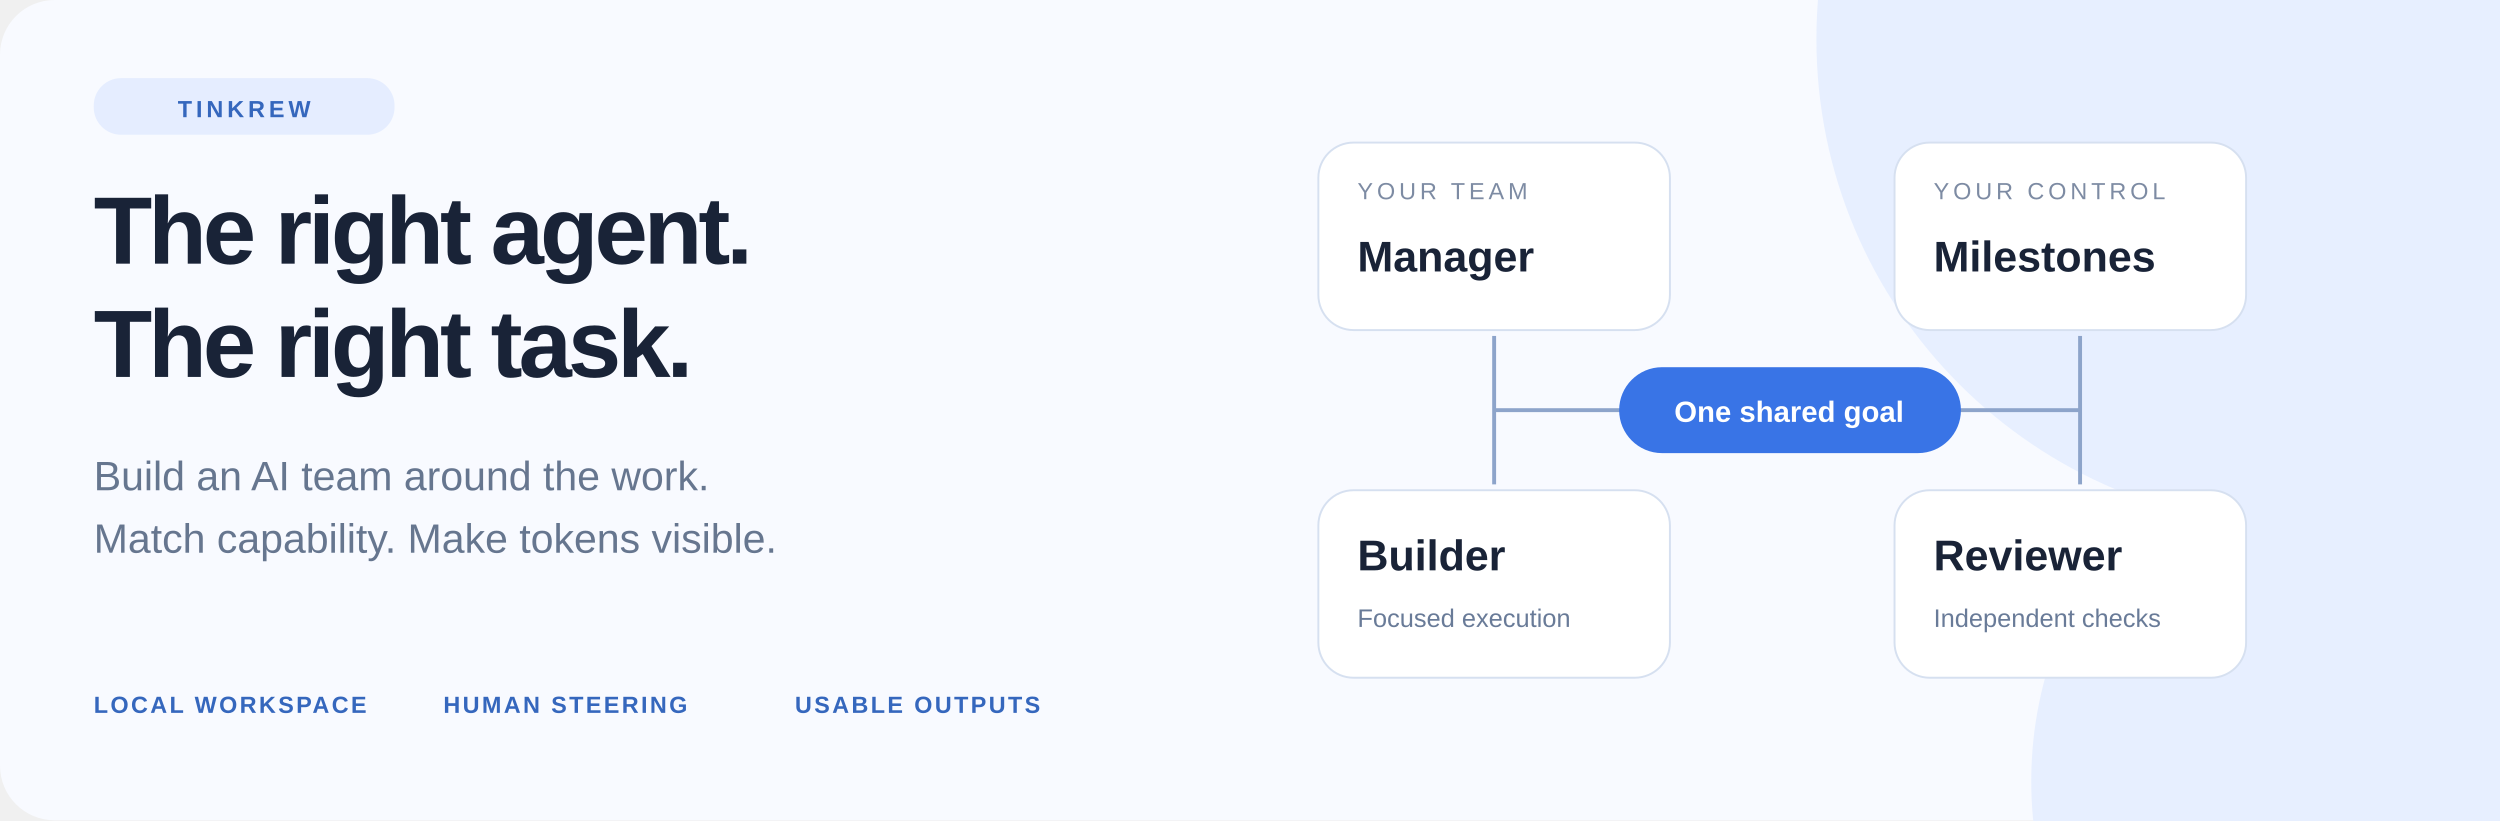
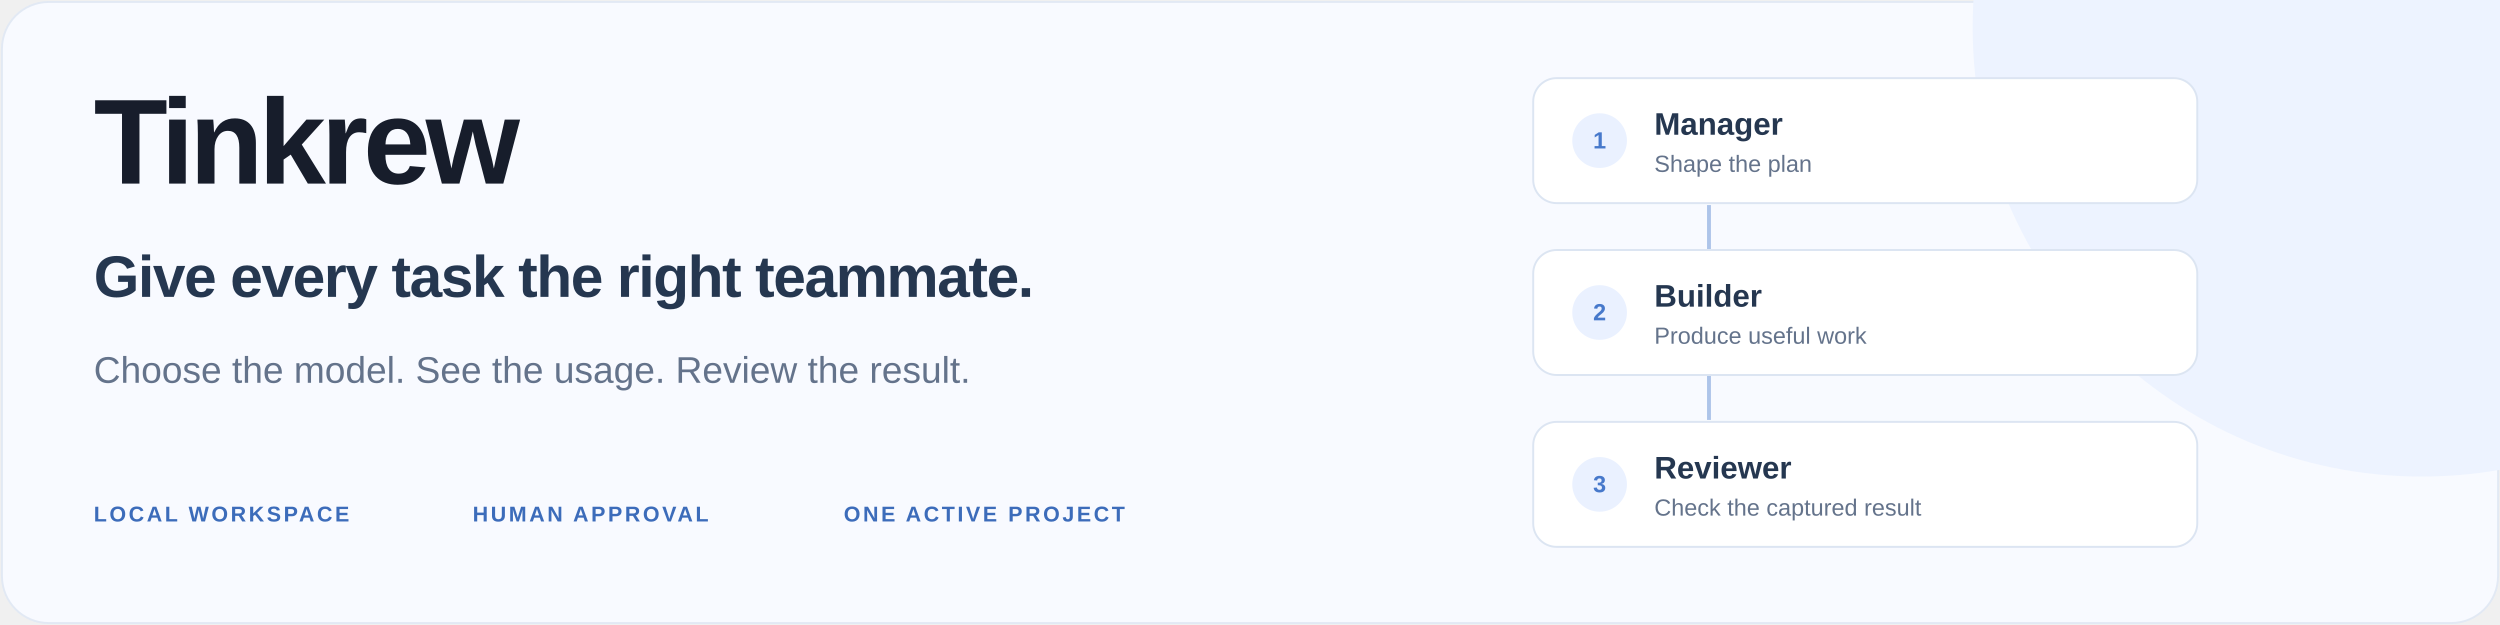
- <svg xmlns="http://www.w3.org/2000/svg" width="1280" height="420" viewBox="0 0 1280 420" role="img" aria-labelledby="title desc">
-   <rect width="1280" height="420" rx="28" fill="#f8faff" />
-   <circle cx="1180" cy="20" r="250" fill="#e7efff" />
-   <circle cx="1240" cy="400" r="200" fill="#e7efff" />
+ <svg xmlns="http://www.w3.org/2000/svg" width="1280" height="320" viewBox="0 0 1280 320" role="img" aria-labelledby="title description">
+   <rect x="1" y="1" width="1278" height="318" rx="24" fill="#f8faff" stroke="#e2e9f4" />
+   <circle cx="1240" cy="14" r="230" fill="#edf3ff" />
  <g font-family="Arial,Helvetica,sans-serif">
-     <rect x="48" y="40" width="154" height="29" rx="14" fill="#e5edff" />
-     <text x="125" y="60" text-anchor="middle" font-size="12" font-weight="700" letter-spacing="2" fill="#3567bd">TINKREW</text>
-     <text x="48" y="135" font-size="49" font-weight="700" letter-spacing="-2" fill="#192337">The right agent.</text>
-     <text x="48" y="193" font-size="49" font-weight="700" letter-spacing="-2" fill="#192337">The right task.</text>
-     <text x="48" y="251" font-size="21" fill="#66768f">Build an AI team around the work.</text>
-     <text x="48" y="283" font-size="21" fill="#66768f">Match capability. Make tokens visible.</text>
-     <g font-size="12" letter-spacing="1.2" font-weight="700" fill="#3567bd">
-       <text x="48" y="365">LOCAL WORKSPACE</text>
-       <text x="227" y="365">HUMAN STEERING</text>
-       <text x="407" y="365">USABLE OUTPUTS</text>
+     <text x="48" y="94" font-size="62" font-weight="700" letter-spacing="-2.5" fill="#171d2b">Tinkrew</text>
+     <text x="48" y="152" font-size="30" font-weight="600" letter-spacing="-.7" fill="#253750">Give every task the right teammate.</text>
+     <text x="48" y="196" font-size="19" fill="#64738b">Choose the model. See the usage. Review the result.</text>
+     <g font-size="11" font-weight="700" letter-spacing="1.3" fill="#3c6cba">
+       <text x="48" y="267">LOCAL WORKSPACE</text>
+       <text x="242" y="267">HUMAN APPROVAL</text>
+       <text x="432" y="267">ONE ACTIVE PROJECT</text>
    </g>
-     <g stroke="#8da4ca" stroke-width="2" fill="none">
-       <path d="M765 172v76m0-38h300m0-38v76" />
+     <path d="M875 105v28m0 54v28" stroke="#adc4e9" stroke-width="2" />
+     <g fill="#fff" stroke="#dce5f2">
+       <rect x="785" y="40" width="340" height="64" rx="12" />
+       <rect x="785" y="128" width="340" height="64" rx="12" />
+       <rect x="785" y="216" width="340" height="64" rx="12" />
    </g>
-     <g fill="#ffffff" stroke="#d6e0f0">
-       <rect x="675" y="73" width="180" height="96" rx="18" />
-       <rect x="970" y="73" width="180" height="96" rx="18" />
-       <rect x="675" y="251" width="180" height="96" rx="18" />
-       <rect x="970" y="251" width="180" height="96" rx="18" />
+     <g font-size="12" font-weight="700" text-anchor="middle" fill="#4779cb">
+       <circle cx="819" cy="72" r="14" fill="#eaf1ff" />
+       <text x="819" y="76">1</text>
+       <circle cx="819" cy="160" r="14" fill="#eaf1ff" />
+       <text x="819" y="164">2</text>
+       <circle cx="819" cy="248" r="14" fill="#eaf1ff" />
+       <text x="819" y="252">3</text>
    </g>
-     <g font-size="12" fill="#7d8ba3" letter-spacing="2">
-       <text x="695" y="102">YOUR TEAM</text>
-       <text x="990" y="102">YOUR CONTROL</text>
+     <g font-size="16" font-weight="700" fill="#253750">
+       <text x="847" y="69">Manager</text>
+       <text x="847" y="157">Builder</text>
+       <text x="847" y="245">Reviewer</text>
    </g>
-     <g fill="#192337" font-size="22" font-weight="700">
-       <text x="695" y="139">Manager</text>
-       <text x="990" y="139">Milestones</text>
-       <text x="695" y="292">Builder</text>
-       <text x="990" y="292">Reviewer</text>
+     <g font-size="12" fill="#64738b">
+       <text x="847" y="88">Shape the plan</text>
+       <text x="847" y="176">Produce useful work</text>
+       <text x="847" y="264">Check the captured result</text>
    </g>
-     <g font-size="13" fill="#697b98">
-       <text x="695" y="321">Focused execution</text>
-       <text x="990" y="321">Independent checks</text>
-     </g>
-     <rect x="829" y="188" width="175" height="44" rx="22" fill="#3974e6" />
-     <text x="916" y="216" text-anchor="middle" font-size="15" font-weight="700" fill="#ffffff">One shared goal</text>
  </g>
</svg>
